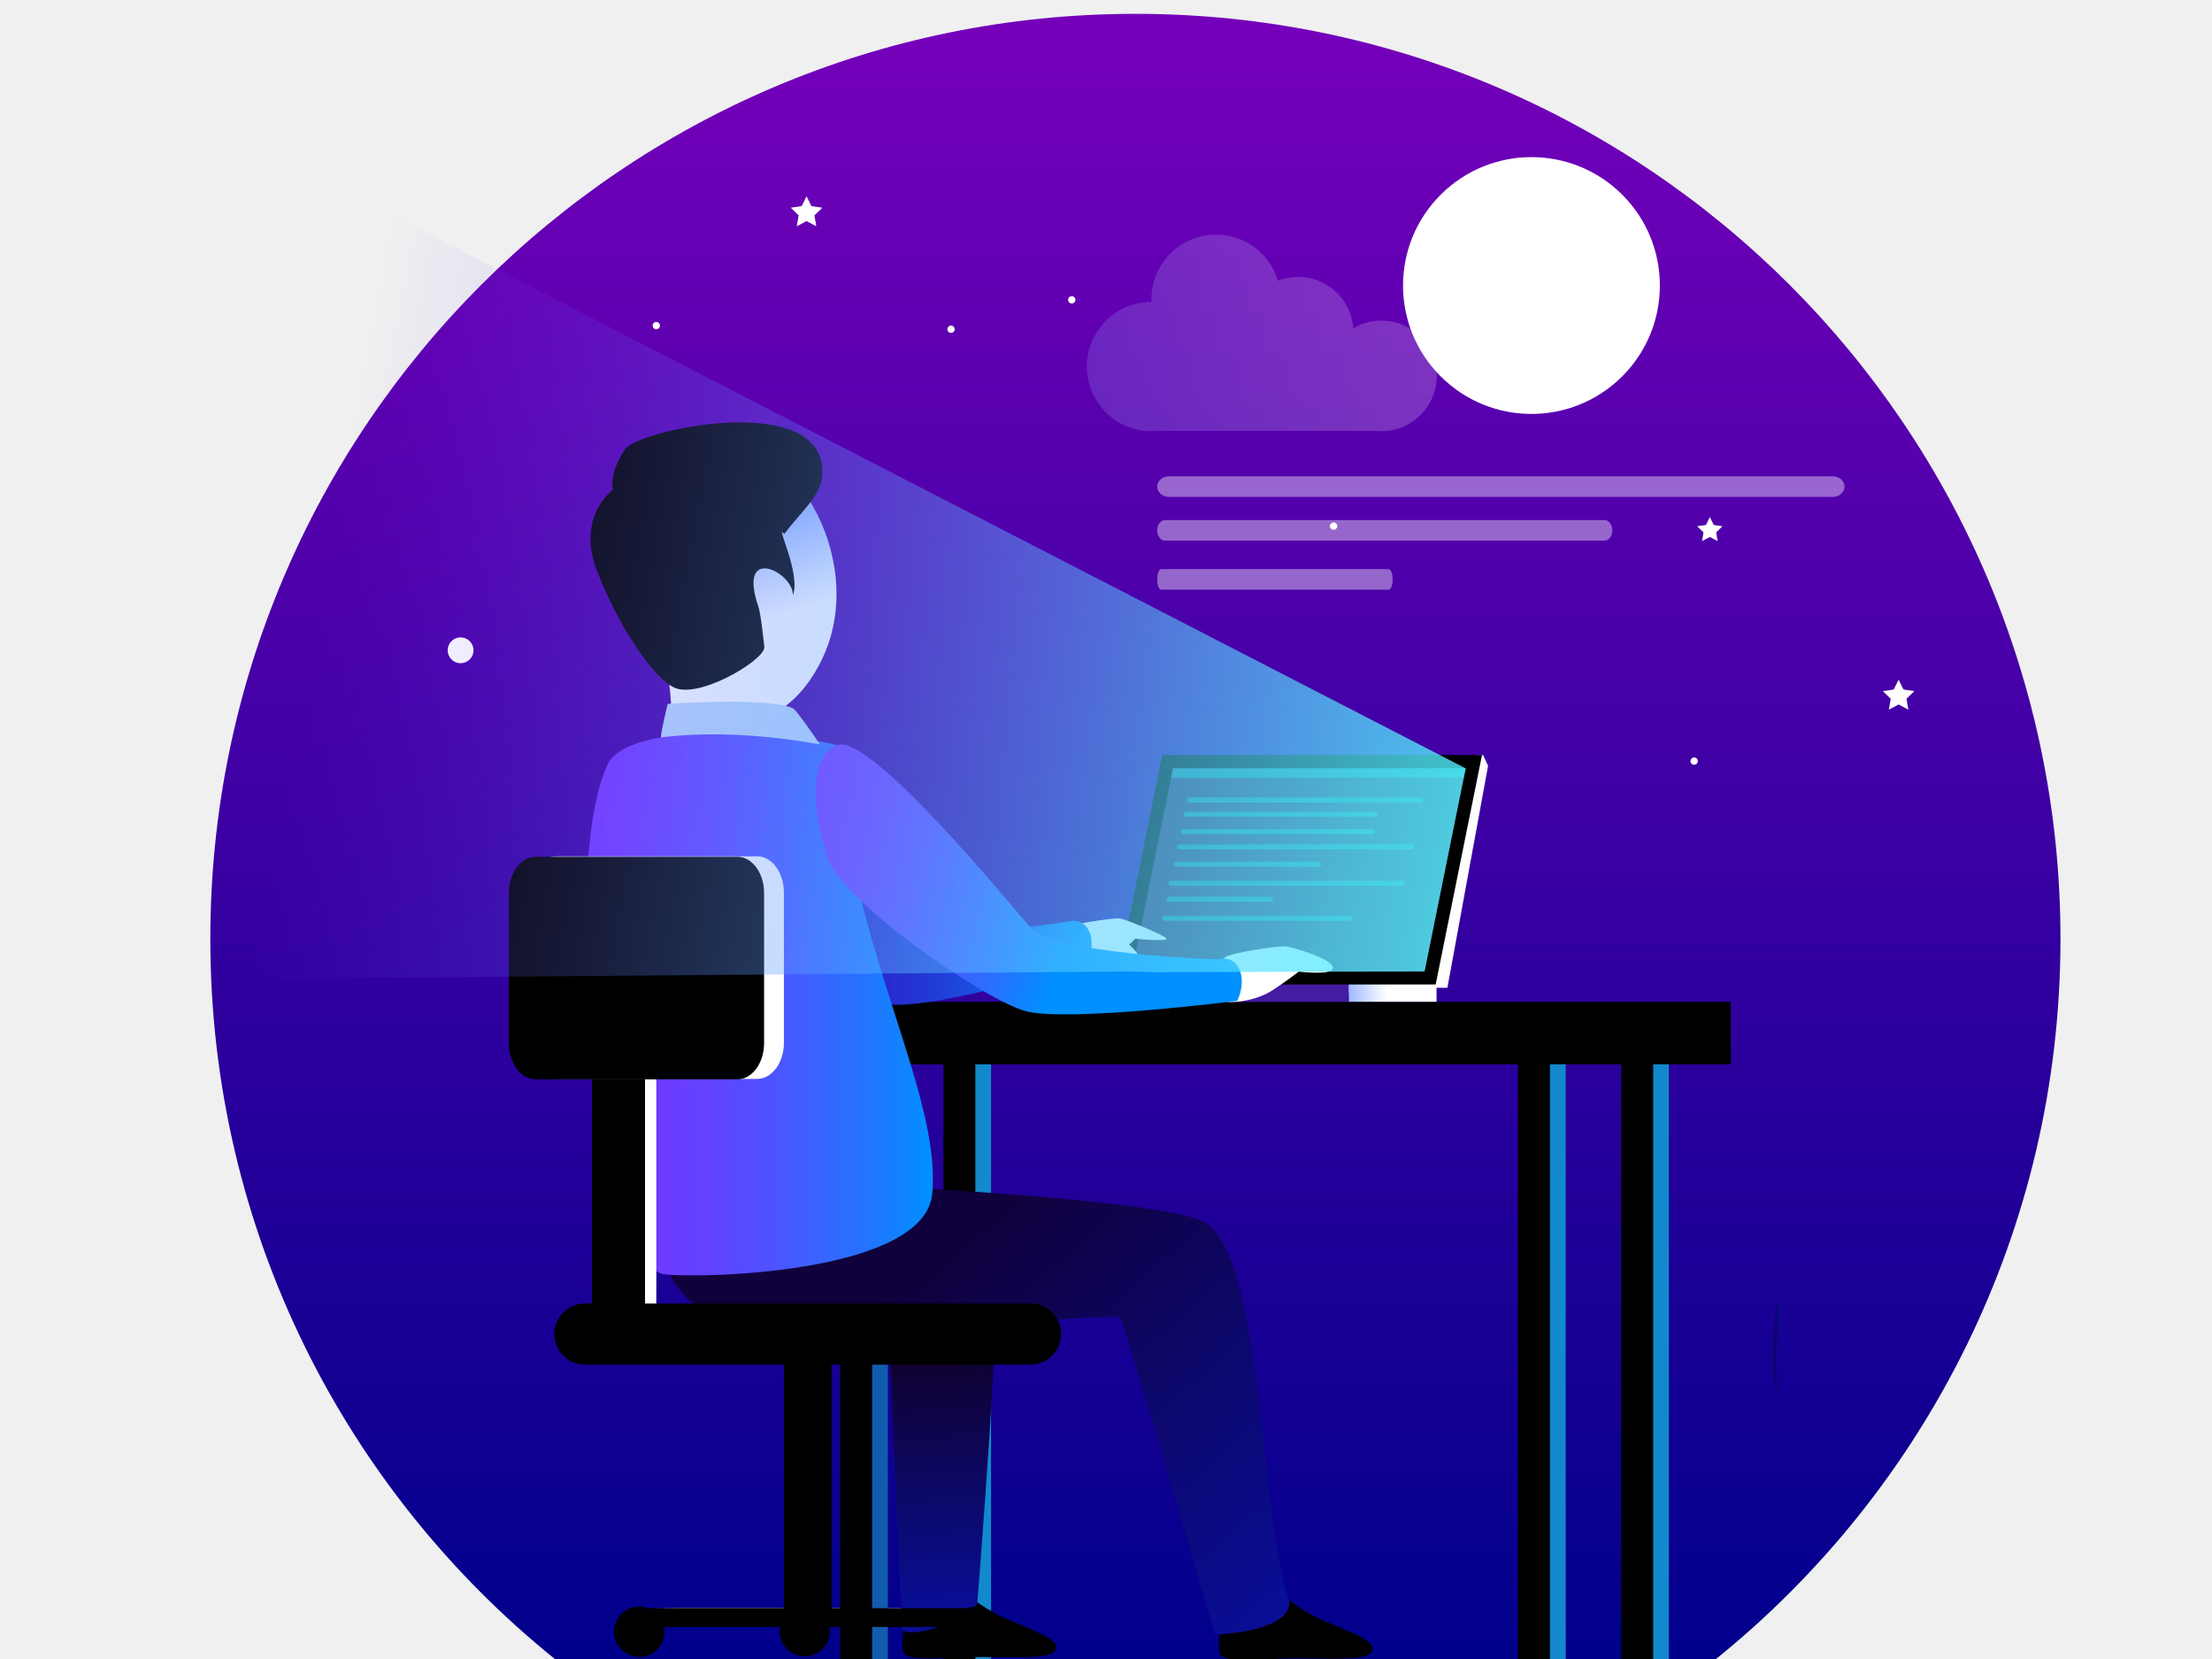
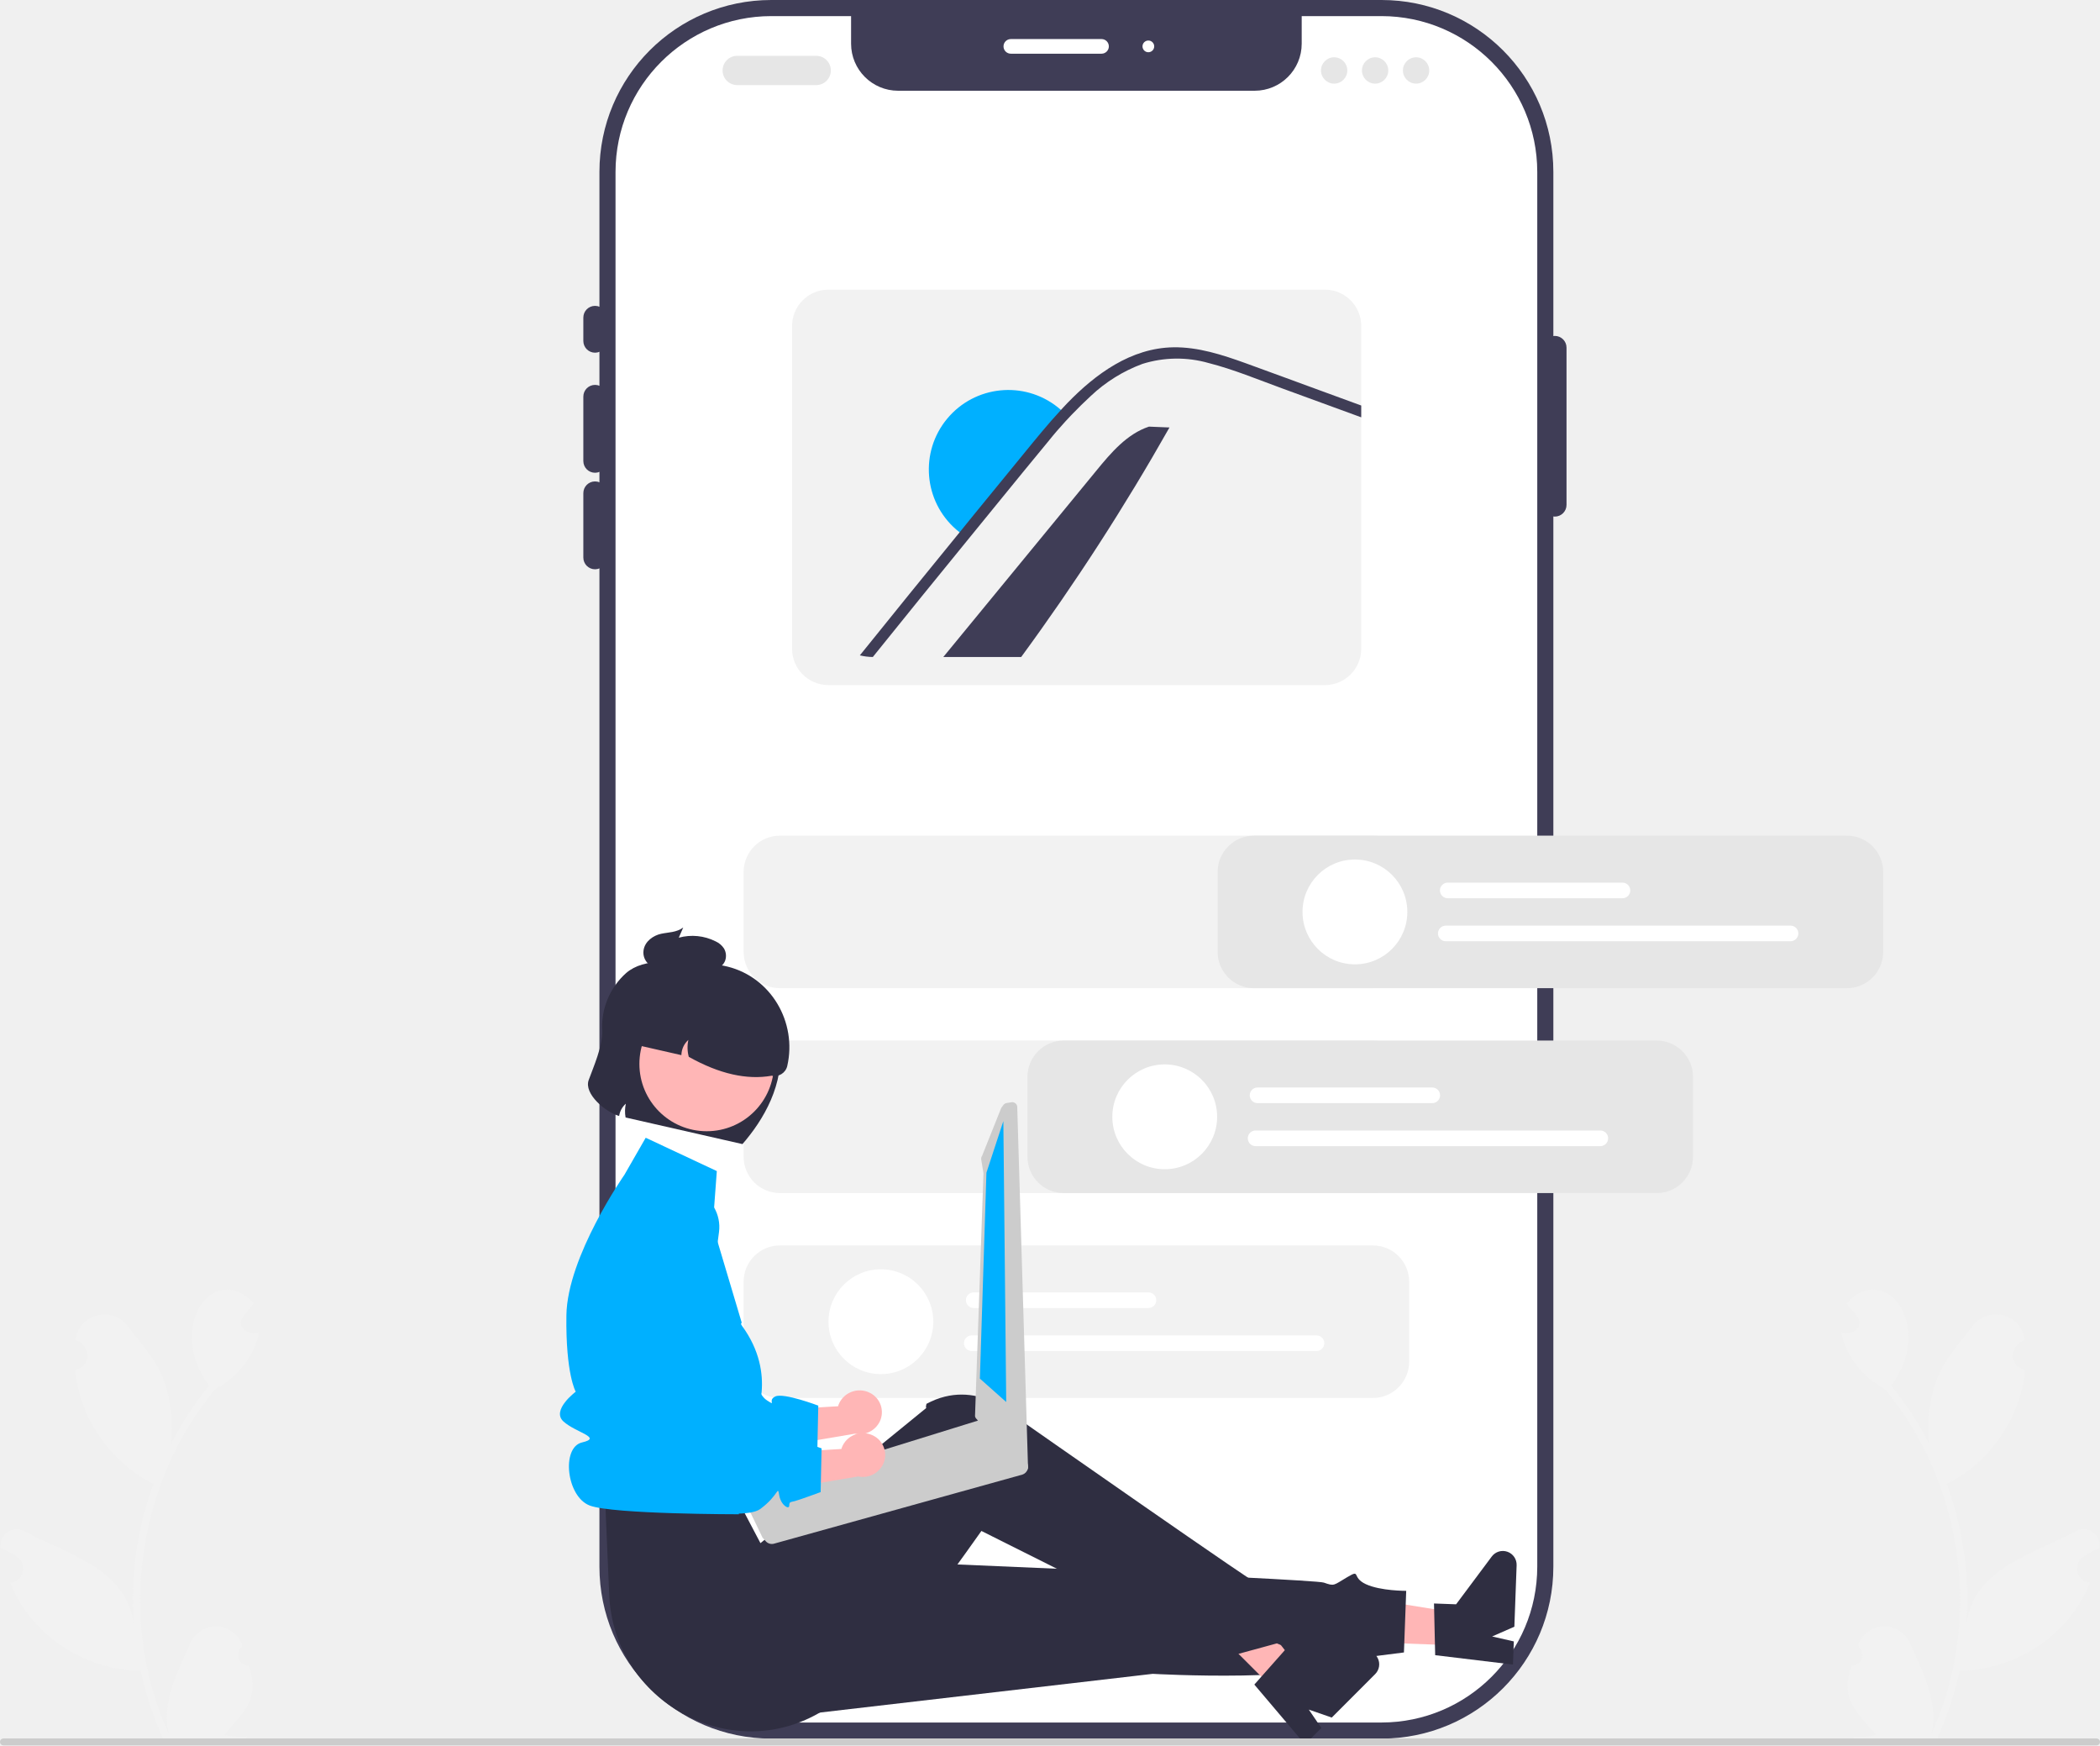
- <svg xmlns="http://www.w3.org/2000/svg" enable-background="new 0 0 800 600" viewBox="0 0 800 600">
-   <path fill="#fff" d="M690.59,464.13h80.29c4.36-2.25,7.35-6.82,7.35-12.09c0-6.82-5.01-12.47-11.53-13.44  c0.01-0.22,0.02-0.44,0.02-0.67c0-7.98-6.6-14.45-14.74-14.45c-0.85,0-1.68,0.07-2.5,0.21c-3.51-6.09-10.36-10.22-18.23-10.22  c-9.17,0-16.95,5.61-19.68,13.39c-0.86-0.17-1.75-0.27-2.65-0.27c-7.82,0-14.16,6.73-14.16,15.03c0,0.93,0.08,1.85,0.23,2.73  c-5.92,0.38-10.6,4.91-10.6,10.45C684.39,458.87,686.91,462.39,690.59,464.13z" opacity=".1" />
-   <linearGradient id="a" x1="410.635" x2="410.635" y1="-1.336" y2="600.908" gradientUnits="userSpaceOnUse">
-     <stop offset="0" stop-color="#70b" />
-     <stop offset="1" stop-color="#00008b" />
-     <stop offset="1" />
-   </linearGradient>
-   <path fill="url(#a)" d="M745.2,339.56C745.2,154.79,595.41,5,410.63,5C225.86,5,76.07,154.79,76.07,339.56     c0,105.4,48.76,199.4,124.93,260.72h419.27C696.44,538.96,745.2,444.96,745.2,339.56z" />
-   <path fill="#fff" d="M503.67,209.55c0,2.06-0.65,3.72-1.45,3.72h-82.25c-0.8,0-1.45-1.67-1.45-3.72l0,0c0-2.06,0.65-3.72,1.45-3.72   h82.25C503.02,205.83,503.67,207.5,503.67,209.55L503.67,209.55z" opacity=".4" />
-   <defs>
-     <filter id="b" width="422" height="307" x="200" y="294" filterUnits="userSpaceOnUse">
-       <feColorMatrix values="1 0 0 0 0  0 1 0 0 0  0 0 1 0 0  0 0 0 1 0" />
-     </filter>
-   </defs>
-   <path fill="#fff" d="M667.1 175.99c0 2.06-1.9 3.72-4.24 3.72h-240.1c-2.34 0-4.24-1.67-4.24-3.72l0 0c0-2.06 1.9-3.72 4.24-3.72h240.1C665.2 172.27 667.1 173.94 667.1 175.99L667.1 175.99zM583.11 191.81c0 2.06-1.26 3.72-2.81 3.72H421.32c-1.55 0-2.81-1.67-2.81-3.72l0 0c0-2.06 1.26-3.72 2.81-3.72H580.3C581.85 188.09 583.11 189.75 583.11 191.81L583.11 191.81z" opacity=".4" />
-   <polygon fill="#fff" fill-rule="evenodd" points="300.72 582.47 300.72 581.61 355.79 581.61" clip-rule="evenodd" />
-   <polygon fill="#fff" fill-rule="evenodd" points="283.53 582.47 236.15 581.61 283.53 581.61" clip-rule="evenodd" />
-   <linearGradient id="d" x1="641.158" x2="644.282" y1="489.084" y2="489.084" gradientUnits="userSpaceOnUse">
-     <stop offset=".041" stop-color="#100060" />
-     <stop offset="1" stop-color="#090e96" />
-   </linearGradient>
-   <path fill="url(#d)" d="M643.13,507.56c0,0-2.16-13.67-1.95-16.61c0.21-2.94,1.02-18.47,1.02-18.47l2.09-1.86c0,0-2.06,17.3-1.8,22.41  C642.74,498.13,643.13,507.56,643.13,507.56z" />
-   <rect width="11.58" height="228.24" x="554.68" y="371.79" fill="#1289cc" fill-rule="evenodd" clip-rule="evenodd" />
-   <rect width="11.58" height="228.24" x="548.99" y="371.79" fill-rule="evenodd" clip-rule="evenodd" />
-   <rect width="11.53" height="228.24" x="592.05" y="371.79" fill="#1289cc" fill-rule="evenodd" clip-rule="evenodd" />
-   <rect width="11.53" height="228.24" x="586.36" y="371.79" fill-rule="evenodd" clip-rule="evenodd" />
-   <rect width="11.58" height="228.24" x="309.53" y="371.79" fill="#125cae" fill-rule="evenodd" clip-rule="evenodd" />
-   <rect width="11.58" height="228.24" x="303.85" y="371.79" fill-rule="evenodd" clip-rule="evenodd" />
-   <rect width="11.53" height="228.24" x="346.9" y="371.79" fill="#1289cc" fill-rule="evenodd" clip-rule="evenodd" />
-   <rect width="11.53" height="228.24" x="341.22" y="371.79" fill-rule="evenodd" clip-rule="evenodd" />
-   <rect width="364.45" height="22.61" x="261.49" y="362.32" fill-rule="evenodd" clip-rule="evenodd" />
-   <linearGradient id="e" x1="407.438" x2="538.178" y1="318.561" y2="318.561" gradientUnits="userSpaceOnUse">
-     <stop offset="0" stop-color="#a1baff" />
-     <stop offset=".433" stop-color="#fff" />
-   </linearGradient>
-   <polygon fill="url(#e)" fill-rule="evenodd" points="424.23 280.97 536.39 273.07 538.18 277 523.47 357.25 518.3 357.25 407.44 364.05" clip-rule="evenodd" />
-   <polygon fill-rule="evenodd" points="420.31 273.07 535.99 273.07 519.2 356.2 403.51 356.2" clip-rule="evenodd" />
-   <linearGradient id="f" x1="487.791" x2="519.543" y1="359.186" y2="359.186" gradientUnits="userSpaceOnUse">
-     <stop offset="0" stop-color="#a1baff" />
-     <stop offset=".433" stop-color="#fff" />
-   </linearGradient>
-   <rect width="31.75" height="6.26" x="487.79" y="356.05" fill="url(#f)" fill-rule="evenodd" clip-rule="evenodd" />
-   <rect width="106.94" height="6.26" x="380.85" y="356.05" fill="#431ca3" fill-rule="evenodd" clip-rule="evenodd" />
-   <polygon fill="#3f2759" fill-rule="evenodd" points="424.23 277.89 409.37 351.33 515.22 351.33 530.08 277.89" clip-rule="evenodd" />
-   <path fill="#fff" fill-rule="evenodd" d="M443.71 362.32c3.58.44 11.13-.7 16.5-4.17 5.32-3.48 9.54-6.78 9.54-6.78s11.59 1.51 12.33-1.14c.32-3.54-15.02-7.73-17.15-7.98-2.19-.25-20.17 2.28-22.01 4.12C441.08 348.2 443.71 362.32 443.71 362.32zM383.78 352.23c3.58.45 11.13-.69 16.45-4.17 5.32-3.48 10.39-8.55 10.39-8.55s11.58 1.09 11.33 0c-.3-1.04-14.81-7.11-17-7.35-2.14-.25-20.17 2.29-22.01 4.13C381.1 338.11 383.78 352.23 383.78 352.23z" clip-rule="evenodd" />
-   <path fill="#fff" fill-rule="evenodd" d="M404.8,338.22c1.14,1.44,8.4,6.86,7.01,8.94c-1.39,2.14-4.72,3.03-8.35,0.4c-3.63-2.63-5.91-5.72-4.92-6.76   C399.54,339.76,404.8,338.22,404.8,338.22z" clip-rule="evenodd" />
-   <linearGradient id="g" x1="242.597" x2="394.824" y1="314.881" y2="314.881" gradientUnits="userSpaceOnUse">
-     <stop offset="0" stop-color="#311341" />
-     <stop offset=".23" stop-color="#3113c2" />
-     <stop offset=".348" stop-color="#2f18c5" />
-     <stop offset=".493" stop-color="#2927cc" />
-     <stop offset=".652" stop-color="#1f40d8" />
-     <stop offset=".822" stop-color="#1263e9" />
-     <stop offset=".998" stop-color="#008fff" />
-     <stop offset="1" stop-color="#0090ff" />
-   </linearGradient>
-   <path fill="url(#g)" fill-rule="evenodd" d="M250.31,266.61c-11.03,4.47-8.4,25.74-3.38,41c4.97,15.26,56.5,51.28,71.76,55.26   c15.26,3.93,74.44-14.56,74.44-14.56c4.02-8.2,0.55-16.9-6.76-15.01c0,0-57.69,9.04-66.34-0.94   C313.07,324.35,261.99,261.89,250.31,266.61z" clip-rule="evenodd" />
-   <linearGradient id="h" x1="260.194" x2="287.175" y1="196.16" y2="267.796" gradientUnits="userSpaceOnUse">
-     <stop offset="0" stop-color="#a1baff" />
-     <stop offset=".433" stop-color="#fff" />
-   </linearGradient>
-   <path fill="url(#h)" fill-rule="evenodd" d="M297.02,238.98c-18.04,36.32-55.11,24.2-63.85-10.53c-8.75-34.69-11.03-64.65,19.38-69.92   C285.59,152.81,315.11,202.65,297.02,238.98z" clip-rule="evenodd" />
-   <path fill="#fff" fill-rule="evenodd" d="M240.57,239.78c3.43,10.78,2.38,39.7,2.38,39.7s48.8,14.21,47.31,7.65c-5.96-26.59-8.99-49.84-14.46-54.71   C271.28,228.44,260.15,241.81,240.57,239.78z" clip-rule="evenodd" />
-   <path fill-rule="evenodd" d="M340,567.15c0,0,10.48,12.67,24.05,18.34c13.57,5.67,19.68,8.1,17.49,11.58c-2.19,3.48-19.58,1.84-32.7,2.29   c-13.07,0.45-21.91,1.44-22.36-2.73c-0.45-4.12,1.64-27.03,1.64-27.03L340,567.15z" clip-rule="evenodd" />
-   <linearGradient id="i" x1="340.829" x2="345.481" y1="474.88" y2="581.868" gradientUnits="userSpaceOnUse">
-     <stop offset=".041" stop-color="#100022" />
-     <stop offset="1" stop-color="#090e96" />
-   </linearGradient>
-   <path fill="url(#i)" fill-rule="evenodd" d="M320.92,468.56c0.5,14.21,5.32,120.78,5.32,120.78c3.37,3.89,25.65-4.1,27.21-9.51   c0,0,9.56-118.63,5.83-119.18C355.61,460.16,320.92,468.56,320.92,468.56z" clip-rule="evenodd" />
-   <path fill-rule="evenodd" d="M454.5,567.65c0,0,10.49,12.67,24,18.39c13.57,5.67,19.68,8.05,17.49,11.58c-2.19,3.48-19.58,1.79-32.65,2.24   c-13.12,0.45-21.96,1.44-22.41-2.68c-0.45-4.17,1.64-27.08,1.64-27.08L454.5,567.65z" clip-rule="evenodd" />
-   <linearGradient id="j" x1="334.145" x2="458.197" y1="446.239" y2="587.658" gradientUnits="userSpaceOnUse">
-     <stop offset=".041" stop-color="#10003b" />
-     <stop offset="1" stop-color="#090e96" />
-   </linearGradient>
-   <path fill="url(#j)" fill-rule="evenodd" d="M248.62,425.67c-1.59,11.08-18.44,28.43,2.09,45.77c20.52,17.34,152.66,2.68,154.35,5.02   c1.69,2.29,34.39,114.72,34.39,114.72s28.29-0.89,26.81-12.47c-10.92-30.16-9.12-126.45-31.23-136.99   C412.95,431.19,248.62,425.67,248.62,425.67z" clip-rule="evenodd" />
-   <linearGradient id="k" x1="211.814" x2="337.41" y1="363.16" y2="363.16" gradientUnits="userSpaceOnUse">
-     <stop offset="0" stop-color="#7633ff" />
-     <stop offset=".159" stop-color="#7137ff" />
-     <stop offset=".353" stop-color="#6243ff" />
-     <stop offset=".568" stop-color="#4957ff" />
-     <stop offset=".794" stop-color="#2672ff" />
-     <stop offset="1" stop-color="#0090ff" />
-   </linearGradient>
-   <path fill="url(#k)" fill-rule="evenodd" d="M302.78,269.49c-18.93-5.02-75.51-9.07-83.09,7.11c-17.6,37.57-3.59,181.93,20.91,184.31   c15.75,1.54,93.93-0.85,96.56-29.22C340.6,394.37,306.06,340.4,302.78,269.49z" clip-rule="evenodd" />
-   <rect width="19.18" height="95.21" x="218.18" y="387.29" fill="#fff" fill-rule="evenodd" clip-rule="evenodd" />
-   <rect width="19.18" height="95.21" x="214.1" y="386.52" fill-rule="evenodd" clip-rule="evenodd" />
-   <linearGradient id="l" x1="299.975" x2="445.298" y1="304.053" y2="355.219" gradientUnits="userSpaceOnUse">
-     <stop offset="0" stop-color="#7633ff" />
-     <stop offset=".097" stop-color="#7137ff" />
-     <stop offset=".216" stop-color="#6243ff" />
-     <stop offset=".346" stop-color="#4957ff" />
-     <stop offset=".484" stop-color="#2672ff" />
-     <stop offset=".61" stop-color="#0090ff" />
-   </linearGradient>
-   <path fill="url(#l)" fill-rule="evenodd" d="M302.78,269.49c-11.03,4.47-8.45,25.79-3.43,41.05c5.02,15.21,56.55,51.23,71.81,55.21   c15.26,3.93,76.28-3.77,76.28-3.77c3.98-8.2,0.55-16.9-6.81-15.01c0,0-59.53-1.74-68.18-11.73   C365.55,327.23,314.41,264.77,302.78,269.49z" clip-rule="evenodd" />
-   <path fill-rule="evenodd" d="M283.6,193.16c-3.53-4.47,6.11,14.21,3.18,22.06c0.05-8.4-20.32-18.54-12.47,4.27   c0.95,2.78,2.13,14.67,2.13,14.67c-0.2,4.9-25.26,19.7-33.53,14c-7.5-4.37-19.38-21.96-26.98-41.69   c-7.65-19.73,5.76-29.37,5.76-29.37s-1.84-5.02,4.22-14.46c4.72-7.45,75.09-22.21,71.31,10.28   C296.42,179.64,289.37,185.46,283.6,193.16z" clip-rule="evenodd" />
-   <path fill="#fff" fill-rule="evenodd" d="M200.88,309.7h72.99c5.28,0,9.64,5.86,9.64,13.02v54.46c0,7.16-4.36,13.02-9.64,13.02h-72.99   c-5.32,0-9.67-5.86-9.67-13.02v-54.46C191.21,315.56,195.56,309.7,200.88,309.7z" clip-rule="evenodd" />
-   <path fill-rule="evenodd" d="M193.71,309.86h72.99c5.28,0,9.64,5.86,9.64,13.02v54.46c0,7.16-4.36,13.02-9.64,13.02h-72.99   c-5.32,0-9.67-5.86-9.67-13.02v-54.46C184.03,315.72,188.39,309.86,193.71,309.86z" clip-rule="evenodd" />
-   <rect width="17.19" height="97.05" x="283.53" y="486.65" fill-rule="evenodd" clip-rule="evenodd" />
-   <rect width="124.88" height="6.81" x="230.8" y="581.61" fill-rule="evenodd" clip-rule="evenodd" />
-   <path fill-rule="evenodd" d="M353.05 599.25c5.07 0 9.14-4.08 9.14-9.09 0-5.07-4.07-9.14-9.14-9.14-5.02 0-9.09 4.07-9.09 9.14C343.95 595.18 348.03 599.25 353.05 599.25zM291.02 599.05c5.07 0 9.14-4.08 9.14-9.09 0-5.07-4.08-9.14-9.14-9.14-5.02 0-9.09 4.07-9.09 9.14C281.92 594.97 286 599.05 291.02 599.05zM231.2 599.25c5.02 0 9.14-4.08 9.14-9.09 0-5.07-4.12-9.14-9.14-9.14-5.02 0-9.14 4.07-9.14 9.14C222.06 595.18 226.18 599.25 231.2 599.25zM211.5 471.44h161.2c6.11 0 11.08 4.97 11.08 11.03 0 6.11-4.97 11.08-11.08 11.08H211.5c-6.06 0-11.03-4.97-11.03-11.08C200.47 476.41 205.44 471.44 211.5 471.44z" clip-rule="evenodd" />
-   <path fill="#bcd8fa" fill-rule="evenodd" d="M238.99,266.69c0.25-3.18,2.5-12.13,2.5-12.13s36.57-2.49,45.27,1.59c1.36,0.64,9.81,13.09,9.81,13.09   C273.51,265.06,253.78,264.86,238.99,266.69z" clip-rule="evenodd" />
-   <polygon fill="#1e8191" fill-rule="evenodd" points="424.23 277.89 530.08 277.89 529.41 281.18 423.53 281.38" clip-rule="evenodd" />
-   <path fill="#1e8191" fill-rule="evenodd" d="M514.68 289.33c0 .5-.4.9-.9.9h-83.69c-.5 0-.9-.4-.9-.9l0 0c0-.5.4-.9.9-.9h83.69C514.28 288.43 514.68 288.83 514.68 289.33L514.68 289.33zM498.24 294.44c0 .5-.33.9-.74.9h-68.61c-.41 0-.74-.4-.74-.9l0 0c0-.5.33-.9.74-.9h68.61C497.91 293.54 498.24 293.95 498.24 294.44L498.24 294.44zM497.22 300.76c0 .5-.33.9-.74.9h-68.61c-.41 0-.74-.4-.74-.9l0 0c0-.5.33-.9.74-.9h68.61C496.89 299.86 497.22 300.26 497.22 300.76L497.22 300.76zM511.27 306.29c0 .5-.4.9-.9.9h-83.78c-.5 0-.9-.4-.9-.9l0 0c0-.5.4-.9.9-.9h83.78C510.87 305.39 511.27 305.8 511.27 306.29L511.27 306.29zM508.17 319.46c0 .5-.4.9-.9.9h-83.78c-.5 0-.9-.4-.9-.9l0 0c0-.5.4-.9.9-.9h83.78C507.76 318.56 508.17 318.96 508.17 319.46L508.17 319.46zM477.84 312.54c0 .5-.25.9-.56.9h-52.15c-.31 0-.56-.4-.56-.9l0 0c0-.5.25-.9.56-.9h52.15C477.59 311.64 477.84 312.04 477.84 312.54L477.84 312.54zM460.41 325.2c0 .5-.18.9-.4.9h-37.65c-.22 0-.4-.4-.4-.9l0 0c0-.5.18-.9.4-.9H460C460.23 324.3 460.41 324.7 460.41 325.2L460.41 325.2zM489.15 332.14c0 .5-.32.9-.72.9h-67.4c-.4 0-.72-.4-.72-.9l0 0c0-.5.33-.9.72-.9h67.4C488.82 331.24 489.15 331.64 489.15 332.14L489.15 332.14z" clip-rule="evenodd" />
-   <g>
-     <path fill="#fff" d="M388.94 108.43c0 .73-.59 1.32-1.32 1.32-.73 0-1.32-.59-1.32-1.32 0-.73.59-1.32 1.32-1.32C388.35 107.11 388.94 107.7 388.94 108.43zM483.64 190.28c0 .73-.59 1.32-1.32 1.32s-1.33-.59-1.33-1.32c0-.73.59-1.32 1.33-1.32S483.64 189.54 483.64 190.28zM345.28 119.07c0 .73-.59 1.32-1.32 1.32-.73 0-1.32-.59-1.32-1.32 0-.73.59-1.33 1.32-1.33C344.69 117.75 345.28 118.34 345.28 119.07zM238.68 117.75c0 .73-.59 1.32-1.32 1.32-.73 0-1.32-.59-1.32-1.32 0-.73.59-1.32 1.32-1.32C238.09 116.42 238.68 117.02 238.68 117.75zM614.04 275.26c0 .73-.59 1.32-1.32 1.32s-1.33-.59-1.33-1.32.59-1.32 1.33-1.32S614.04 274.53 614.04 275.26z" />
-     <polygon fill="#fff" points="618.39 187.01 619.8 189.87 622.95 190.32 620.67 192.55 621.21 195.69 618.39 194.21 615.57 195.69 616.1 192.55 613.82 190.32 616.98 189.87" />
-     <polygon fill="#fff" points="291.7 70.98 293.46 74.55 297.4 75.12 294.55 77.9 295.22 81.83 291.7 79.97 288.17 81.83 288.84 77.9 285.99 75.12 289.93 74.55" />
-     <polygon fill="#fff" points="686.65 245.8 688.42 249.37 692.36 249.94 689.51 252.72 690.18 256.65 686.65 254.79 683.13 256.65 683.8 252.72 680.95 249.94 684.89 249.37" />
-     <circle cx="166.58" cy="235.19" r="4.67" fill="#fff" />
-     <defs>
-       <filter id="m" width="92.89" height="92.89" x="507.42" y="56.82" filterUnits="userSpaceOnUse">
-         <feFlood flood-color="#fff" flood-opacity="1" result="back" />
-         <feBlend in="SourceGraphic" in2="back" />
-       </filter>
-     </defs>
-     <mask id="o" width="92.89" height="92.89" x="507.42" y="56.82" maskUnits="userSpaceOnUse">
-       <g filter="url(#m)">
-         <defs>
-           <filter id="n" width="92.89" height="92.89" x="507.42" y="56.82" filterUnits="userSpaceOnUse">
-             <feFlood flood-color="#fff" flood-opacity="1" result="back" />
-             <feBlend in="SourceGraphic" in2="back" />
-           </filter>
-         </defs>
-         <linearGradient id="p" x1="212.569" x2="289.79" y1="309.947" y2="361.592" gradientTransform="scale(-1 1) rotate(44.854 128.14 -754.315)" gradientUnits="userSpaceOnUse">
-           <stop offset="0" stop-color="#4d4d4d" />
-           <stop offset=".293" stop-color="#898989" />
-           <stop offset=".628" stop-color="#c8c8c8" />
-           <stop offset=".873" stop-color="#f0f0f0" />
-           <stop offset="1" stop-color="#fff" />
-         </linearGradient>
-         <path fill="url(#p)" d="M520.94,136.02c18.1,18.18,47.5,18.26,65.69,0.17c18.18-18.09,18.26-47.5,0.17-65.68     c-18.09-18.18-47.5-18.26-65.68-0.17C502.93,88.43,502.85,117.84,520.94,136.02z" mask="url(#o)" />
-       </g>
-     </mask>
-     <path fill="#fff" d="M520.94,136.02c18.1,18.18,47.5,18.26,65.69,0.17c18.18-18.09,18.26-47.5,0.17-65.68   c-18.09-18.18-47.5-18.26-65.68-0.17C502.93,88.43,502.85,117.84,520.94,136.02z" />
-   </g>
-   <linearGradient id="q" x1="112.784" x2="627.311" y1="214.635" y2="314.649" gradientUnits="userSpaceOnUse">
-     <stop offset=".004" stop-color="#7633ff" stop-opacity="0" />
-     <stop offset=".092" stop-color="#7051ff" stop-opacity=".088" />
-     <stop offset=".263" stop-color="#6685ff" stop-opacity=".26" />
-     <stop offset=".43" stop-color="#5eb1ff" stop-opacity=".428" />
-     <stop offset=".591" stop-color="#57d3ff" stop-opacity=".589" />
-     <stop offset=".743" stop-color="#53ebff" stop-opacity=".742" />
-     <stop offset=".883" stop-color="#50faff" stop-opacity=".883" />
-     <stop offset="1" stop-color="#4fffff" />
-   </linearGradient>
-   <polyline fill="url(#q)" points="83.42 354.06 409.37 351.33 416.59 351.6 515.22 351.33 515.22 351.33 515.22 351.33 515.22 351.33 515.22 351.33 530.08 277.89 530.08 277.89 133.49 73.52" />
-   <linearGradient id="r" x1="421.948" x2="421.948" y1="339.506" y2="339.506" gradientUnits="userSpaceOnUse">
-     <stop offset=".004" stop-color="#7633ff" stop-opacity="0" />
-     <stop offset=".092" stop-color="#7051ff" stop-opacity=".088" />
-     <stop offset=".263" stop-color="#6685ff" stop-opacity=".26" />
-     <stop offset=".43" stop-color="#5eb1ff" stop-opacity=".428" />
-     <stop offset=".591" stop-color="#57d3ff" stop-opacity=".589" />
-     <stop offset=".743" stop-color="#53ebff" stop-opacity=".742" />
-     <stop offset=".883" stop-color="#50faff" stop-opacity=".883" />
-     <stop offset="1" stop-color="#4fffff" />
-   </linearGradient>
-   <path fill="url(#r)" d="M421.95,339.51" />
-   <linearGradient id="s" x1="393.064" x2="519.623" y1="120.397" y2="120.397" gradientUnits="userSpaceOnUse">
-     <stop offset="0" stop-color="#a1baff" />
-     <stop offset=".089" stop-color="#acc2ff" />
-     <stop offset=".499" stop-color="#d9e3ff" />
-     <stop offset=".816" stop-color="#f5f7ff" />
-     <stop offset="1" stop-color="#fff" />
-   </linearGradient>
-   <path fill="url(#s)" d="M499.63,115.95c-3.73,0-7.22,1.02-10.2,2.8c-0.71-10.4-9.37-18.61-19.94-18.61c-2.58,0-5.04,0.49-7.3,1.38  c-2.88-9.64-11.81-16.67-22.39-16.67c-12.9,0-23.37,10.46-23.37,23.37c0,0.33,0.01,0.66,0.03,0.98c-0.01,0-0.02,0-0.03,0  c-12.9,0-23.37,10.46-23.37,23.37c0,12.9,10.46,23.37,23.37,23.37c0.81,0,1.6-0.04,2.39-0.12h78.63c0.72,0.08,1.44,0.12,2.18,0.12  c11.04,0,19.99-8.95,19.99-19.99C519.62,124.9,510.67,115.95,499.63,115.95z" opacity=".2" />
+ <svg xmlns="http://www.w3.org/2000/svg" data-name="Layer 1" width="717.67" height="596.329" viewBox="0 0 717.67 596.329">
+   <rect x="204.855" width="326" height="594" rx="58.728" fill="#3f3d56" />
+   <path d="M766.52,210.568v476.54a53.292,53.292,0,0,1-53.23,53.23h-208.54a53.292,53.292,0,0,1-53.23-53.23v-476.54a53.292,53.292,0,0,1,53.23-53.23h27.27v9.42a16.081,16.081,0,0,0,16.08,16.08h121.84a16.081,16.081,0,0,0,16.08-16.08v-9.42h27.27A53.292,53.292,0,0,1,766.52,210.568Z" transform="translate(-241.165 -151.8354)" fill="#fff" />
+   <path d="M444.52,272.335a4.005,4.005,0,0,1-4-4v-8a4,4,0,0,1,8,0v8A4.005,4.005,0,0,1,444.52,272.335Z" transform="translate(-241.165 -151.8354)" fill="#3f3d56" />
+   <path d="M444.52,313.357a4.005,4.005,0,0,1-4-4V287.335a4,4,0,0,1,8,0v22.021A4.005,4.005,0,0,1,444.52,313.357Z" transform="translate(-241.165 -151.8354)" fill="#3f3d56" />
+   <path d="M444.52,346.335a4.005,4.005,0,0,1-4-4V320.314a4,4,0,0,1,8,0v22.021A4.005,4.005,0,0,1,444.52,346.335Z" transform="translate(-241.165 -151.8354)" fill="#3f3d56" />
+   <path d="M772.52,328.335a4.005,4.005,0,0,1-4-4V270.602a4,4,0,0,1,8,0v53.733A4.005,4.005,0,0,1,772.52,328.335Z" transform="translate(-241.165 -151.8354)" fill="#3f3d56" />
+   <path d="M617.612,170.181h-31a2.5,2.5,0,0,1,0-5h31a2.5,2.5,0,0,1,0,5Z" transform="translate(-241.165 -151.8354)" fill="#fff" />
+   <circle cx="392.447" cy="15.846" r="2" fill="#fff" />
+   <path d="M873.917,720.853a3.564,3.564,0,0,0,2.524-6.201c-.093-.356-.16-.612-.253-.968a9.575,9.575,0,0,1,17.749-.336c4.318,9.846,9.881,20.028,7.267,30.943,17.594-38.227,11.037-85.508-15.81-117.8-7.374-3.971-13.387-11.093-15.014-19.414,3.642,1.195,8.14-1.8,5.374-5.598-1.197-1.45-2.405-2.889-3.602-4.339,13.65-14.818,30.301,8.108,15.31,28.074a114.265,114.265,0,0,1,13.024,19.951,48.043,48.043,0,0,1,2.656-22.342c2.682-6.649,7.775-12.276,12.252-18.044,5.443-7.029,16.813-3.918,17.639,4.928-5.069,1.72-5.659,9.071.166,10.02-1.367,16.483-11.982,31.721-26.732,39.085a114.71,114.71,0,0,1,6.725,47.885c2.435-19.011,22.771-23.812,36.944-31.494a5.549,5.549,0,0,1,8.516,5.54,32.051,32.051,0,0,0-5.589,3.017,4.844,4.844,0,0,0,2.335,8.821c-7.011,17.839-25.462,29.949-44.529,30.064a117.929,117.929,0,0,1-7.701,23.201l-28.298.269c-.104-.313-.199-.637-.293-.951a32.153,32.153,0,0,0,7.826-.541c-7.008-8.139-12.407-12.274-8.483-23.767Z" transform="translate(-241.165 -151.8354)" fill="#f2f2f2" />
+   <path d="M326.162,720.853a3.564,3.564,0,0,1-2.524-6.201c.093-.356.16-.612.253-.968a9.575,9.575,0,0,0-17.749-.336c-4.318,9.846-9.881,20.028-7.267,30.943-17.594-38.227-11.037-85.508,15.81-117.8,7.374-3.971,13.387-11.093,15.014-19.414-3.642,1.195-8.14-1.8-5.374-5.598,1.197-1.45,2.405-2.889,3.602-4.339-13.65-14.818-30.301,8.108-15.31,28.074a114.265,114.265,0,0,0-13.024,19.951,48.043,48.043,0,0,0-2.656-22.342c-2.682-6.649-7.775-12.276-12.252-18.044-5.443-7.029-16.813-3.918-17.639,4.928,5.069,1.72,5.659,9.071-.166,10.02,1.367,16.483,11.982,31.721,26.732,39.085a114.71,114.71,0,0,0-6.725,47.885c-2.435-19.011-22.771-23.812-36.944-31.494a5.549,5.549,0,0,0-8.516,5.54,32.051,32.051,0,0,1,5.589,3.017,4.844,4.844,0,0,1-2.335,8.821c7.011,17.839,25.462,29.949,44.529,30.064a117.929,117.929,0,0,0,7.701,23.201l28.298.269c.104-.313.199-.637.293-.951a32.153,32.153,0,0,1-7.826-.541c7.008-8.139,12.407-12.274,8.483-23.767Z" transform="translate(-241.165 -151.8354)" fill="#f2f2f2" />
+   <path d="M520.106,180.908h-27a5,5,0,0,1,0-10h27a5,5,0,0,1,0,10Z" transform="translate(-241.165 -151.8354)" fill="#e6e6e6" />
+   <circle cx="455.941" cy="24.073" r="4.5" fill="#e6e6e6" />
+   <circle cx="469.941" cy="24.073" r="4.5" fill="#e6e6e6" />
+   <circle cx="483.941" cy="24.073" r="4.5" fill="#e6e6e6" />
+   <path d="M693.959,250.793h-169.7a12.417,12.417,0,0,0-12.4,12.4v110.31a12.417,12.417,0,0,0,12.4,12.4h169.7a12.411,12.411,0,0,0,12.4-12.4v-110.31A12.411,12.411,0,0,0,693.959,250.793Z" transform="translate(-241.165 -151.8354)" fill="#f2f2f2" />
+   <path d="M640.832,297.884a791.404,791.404,0,0,1-50.682,78.42H563.538q26.146-31.853,52.332-63.706c5.008-6.114,10.443-12.52,17.955-15.005Z" transform="translate(-241.165 -151.8354)" fill="#3f3d56" />
+   <path d="M605.466,293.536c-2.776,2.892-5.435,5.901-7.939,9.026-5.513,6.638-10.948,13.335-16.402,20.013-3.397,4.154-6.794,8.308-10.152,12.462a24.789,24.789,0,0,1-3.028-2.29A27.161,27.161,0,0,1,602.651,290.974,25.035,25.035,0,0,1,605.466,293.536Z" transform="translate(-241.165 -151.8354)" fill="#00b0ff" />
+   <path d="M706.359,290.382v4.03l-1.8-.66-25.33-9.26c-8.25-3.01-16.48-6.45-25-8.62a39.402,39.402,0,0,0-22.64.29,51.95,51.95,0,0,0-17.64,10.95c-2.25,2.08-4.43,4.21-6.54,6.42-.69.73-1.38,1.46-2.06,2.19-2.04,2.22-4.01,4.49-5.88,6.84-5.51,6.64-10.95,13.34-16.4,20.01-3.4,4.16-6.8,8.31-10.16,12.46q-16.83,20.595-33.46,41.27a19.537,19.537,0,0,1-4.43-.56q16.965-21.075,34.09-42.04.39-.48.78-.96c1.34-1.67,2.71-3.35,4.07-5.02q8.535-10.455,17.08-20.89c4.14-5.06,8.25-10.14,12.71-14.94.27-.31.55-.61.84-.92.43-.46.86-.91,1.3-1.38,9.69-10.01,21.78-18.86,36.26-19.1,8.52-.13,16.75,2.57,24.67,5.42,8.53,3.09,17.03,6.23,25.55,9.35Z" transform="translate(-241.165 -151.8354)" fill="#3f3d56" />
+   <path d="M710.35,629.454H507.691a12.413,12.413,0,0,1-12.399-12.399V589.742a12.413,12.413,0,0,1,12.399-12.399H710.35a12.413,12.413,0,0,1,12.399,12.399v27.313A12.413,12.413,0,0,1,710.35,629.454Z" transform="translate(-241.165 -151.8354)" fill="#f2f2f2" />
+   <path d="M710.35,489.454H507.691a12.413,12.413,0,0,1-12.399-12.399V449.742a12.413,12.413,0,0,1,12.399-12.399H710.35a12.413,12.413,0,0,1,12.399,12.399v27.313A12.413,12.413,0,0,1,710.35,489.454Z" transform="translate(-241.165 -151.8354)" fill="#f2f2f2" />
+   <path d="M710.35,559.454H507.691a12.413,12.413,0,0,1-12.399-12.399V519.742a12.413,12.413,0,0,1,12.399-12.399H710.35a12.413,12.413,0,0,1,12.399,12.399v27.313A12.413,12.413,0,0,1,710.35,559.454Z" transform="translate(-241.165 -151.8354)" fill="#f2f2f2" />
+   <path d="M633.641,598.724H573.93a2.671,2.671,0,0,1,0-5.342H633.641a2.671,2.671,0,0,1,0,5.342Z" transform="translate(-241.165 -151.8354)" fill="#fff" />
+   <path d="M691.072,613.415H573.262a2.671,2.671,0,0,1,0-5.342h117.81a2.671,2.671,0,0,1,0,5.342Z" transform="translate(-241.165 -151.8354)" fill="#fff" />
+   <circle cx="301.042" cy="451.563" r="17.909" fill="#fff" />
+   <path d="M538.216,627.589a7.744,7.744,0,0,0-10.203,3.547,7.431,7.431,0,0,0-.44,1.147l-26.969,1.612-3.997,13.972,36.706-6.202a7.723,7.723,0,0,0,8.487-4.106A7.391,7.391,0,0,0,538.4,627.676Q538.309,627.631,538.216,627.589Z" transform="translate(-241.165 -151.8354)" fill="#ffb6b6" />
+   <path d="M478.687,558.67l0,0a13.373,13.373,0,0,0-18.045,9.162l-7.415,29.943,1.395,52.384s38.702,7.426,45.199,2.653,5.887-8.327,6.497-4.774,3.399,5.045,3.437,3.631.354-1.172,1.973-1.598,8.765-3.06,8.765-3.06l.32-14.935s-11.814-4.479-14.68-3.142.61,3.554-2.866,1.336-3.856-9.216-4.45-2.909-2.334,7.482-4.94,4.677-14.681-1.013-14.681-1.013l7.683-58.23A13.373,13.373,0,0,0,478.687,558.67Z" transform="translate(-241.165 -151.8354)" fill="#00b0ff" />
+   <polygon points="498.157 562.178 498.564 551.148 456.212 544.329 455.612 560.608 498.157 562.178" fill="#ffb6b6" />
+   <path d="M731.634,717.334l-.402-17.661,7.55.279,12.189-16.327a4.719,4.719,0,0,1,8.498,2.997l-.774,20.98-7.602,3.341,7.416,1.687-.292,7.91Z" transform="translate(-241.165 -151.8354)" fill="#2f2e41" />
+   <path d="M500.963,739.308,635.106,723.709s57.927,3.346,71.519-5.496l14.332-1.809.777-21.053s-8.764.065-13.803-2.283-1.537-5.221-6.341-2.396-4.297,3.164-8.011,1.866-174.05-8.261-174.05-8.261Z" transform="translate(-241.165 -151.8354)" fill="#2f2e41" />
+   <polygon points="436.563 578.337 444.363 570.527 417.953 536.724 406.441 548.25 436.563 578.337" fill="#ffb6b6" />
+   <path d="M669.833,727.378l11.717-13.22,5.345,5.339,20.04-3.679a4.719,4.719,0,0,1,4.192,7.977l-14.836,14.854-7.845-2.721,4.289,6.281-5.594,5.6Z" transform="translate(-241.165 -151.8354)" fill="#2f2e41" />
+   <path d="M448.039,665.843l1.334,31c1.57,36.493,41.759,58.581,72.923,39.527q.862-.527,1.729-1.091s11.814-3.173,11.456-8.197,2.528-7.47,5.082-6.1S576.558,674.89,576.558,674.89s69.482,34.659,84.81,42.818l16.173-4.407s6.087,2.875,3.894-1.283-2.586-2.167-3.26-6.697-2.397-10.147-3.442-9.911-85.957-59.195-85.957-59.195-13.833-14-30.993-4.756c-.357,1.358-.052,1.405-.052,1.405l-56.684,46.189-8.009-15.211Z" transform="translate(-241.165 -151.8354)" fill="#2f2e41" />
+   <path d="M486.138,551.94l-24.304-11.39-7.276,12.661s-19.542,27.887-19.825,48.005,3.185,26.101,3.185,26.101-8.426,6.299-4.213,10.15,13.54,5.512,6.376,7.181-5.348,18.569,2.652,21.569,50.964,2.974,50.964,2.974a7.651,7.651,0,0,1,1.89-7.534c3.331-3.339,6.331-.943,3.331-6.141s-8-2.198-4-9.198,3.999-9.092,3.999-9.092,8.154-15.519-4.128-32.355c-.749-1.026-.119-1.066-.119-1.066l-9.918-33.236Z" transform="translate(-241.165 -151.8354)" fill="#00b0ff" />
+   <path d="M446.971,504.046c.206,5.134-3.03,12.407-4.623,16.793-1.703,4.689,5.679,10.913,10.405,12.276a6.989,6.989,0,0,1,2.289-4.197,11.967,11.967,0,0,0-.087,4.708l39.948,9.094c7.187-8.322,14.413-20.287,12.837-34.717a14.04,14.04,0,0,0-6.761-14l-20.195-11.931c-8.59-1.956-19.408-3.136-25.613,2.179A24.575,24.575,0,0,0,446.971,504.046Z" transform="translate(-241.165 -151.8354)" fill="#2f2e41" />
+   <circle cx="241.514" cy="363.489" r="23" fill="#ffb6b6" />
+   <path d="M455.734,503.036l-1.11,4.875,19.404,4.417a7.156,7.156,0,0,1,2.386-5.21,12.192,12.192,0,0,0,.139,5.785c10.464,5.872,19.896,7.952,28.354,6.455a4.431,4.431,0,0,0,5.304-3.337v0c3.403-14.947-5.512-30.225-20.386-33.935a27.997,27.997,0,0,0-34.09,20.949Z" transform="translate(-241.165 -151.8354)" fill="#2f2e41" />
+   <path d="M467.079,470.871c2.559-.555,5.266-.421,7.579-2.154l-1.517,3.482a17.626,17.626,0,0,1,12.585,1.257,6.73,6.73,0,0,1,2.849,2.412,4.957,4.957,0,0,1,.375,4.269,4.641,4.641,0,0,1-2.718,2.581,8.963,8.963,0,0,1-3.326.348q-7.083-.165-14.166-.33a10.591,10.591,0,0,1-5.225-1.015,5.22,5.22,0,0,1-2.424-5.183C461.542,473.373,464.52,471.426,467.079,470.871Z" transform="translate(-241.165 -151.8354)" fill="#2f2e41" />
+   <path d="M591.844,651.131a.981.981,0,0,0-.188-.173,2.012,2.012,0,0,0-.616-.482l-1.683-.901-11.173-12.405a2.806,2.806,0,0,0-2.098-.201l-.029.009-4.786,1.48-4.116,1.277-5.75,1.782L522.237,653.646l-25.745,7.971a2.785,2.785,0,0,0-1.829,3.448,2.898,2.898,0,0,0,.588,1.044l.819.912,1.718,1.914,3.981,8.25,1.105,1.233a2.775,2.775,0,0,0,2.866.804L590.554,655.638a2.824,2.824,0,0,0,1.29-4.507Z" transform="translate(-241.165 -151.8354)" fill="#ccc" />
+   <path d="M586.808,528.426l-1.642.266a1.728,1.728,0,0,0-1.119.695l-.724,1.012-6.527,16.322a1.728,1.728,0,0,0-.297,1.288l.765,4.65-2.89,83.006a1.748,1.748,0,0,0,.647,1.084l12.673,16.952.296.235.638.5a1.756,1.756,0,0,0,1.147.365l1.077-.051a1.73,1.73,0,0,0,1.265-.645,1.704,1.704,0,0,0,.359-1.37L588.799,529.846a1.725,1.725,0,0,0-1.982-1.422Z" transform="translate(-241.165 -151.8354)" fill="#ccc" />
+   <polygon points="342.893 383.04 337.111 400.653 334.874 471.007 343.874 479.007 342.893 383.04" fill="#00b0ff" />
+   <path d="M539.345,642.192a7.744,7.744,0,0,0-10.203,3.547,7.431,7.431,0,0,0-.44,1.147l-26.969,1.612-3.997,13.972,36.706-6.202a7.723,7.723,0,0,0,8.487-4.106,7.391,7.391,0,0,0-3.401-9.883Q539.437,642.234,539.345,642.192Z" transform="translate(-241.165 -151.8354)" fill="#ffb6b6" />
+   <path d="M479.816,573.272l0,0a13.373,13.373,0,0,0-18.045,9.162l-7.415,29.943,1.395,52.384s38.702,7.426,45.199,2.653,5.887-8.327,6.497-4.774,3.399,5.045,3.437,3.631.354-1.172,1.973-1.598,8.765-3.06,8.765-3.06l.32-14.935s-11.814-4.479-14.68-3.142.61,3.554-2.866,1.336-3.856-9.216-4.45-2.909-2.334,7.482-4.94,4.677-14.681-1.013-14.681-1.013l7.683-58.23A13.373,13.373,0,0,0,479.816,573.272Z" transform="translate(-241.165 -151.8354)" fill="#00b0ff" />
+   <path d="M241.165,746.975a1.186,1.186,0,0,0,1.19,1.19h715.29a1.19,1.19,0,0,0,0-2.38H242.355A1.187,1.187,0,0,0,241.165,746.975Z" transform="translate(-241.165 -151.8354)" fill="#ccc" />
+   <path d="M872.35,489.454H669.691a12.413,12.413,0,0,1-12.399-12.399V449.742a12.413,12.413,0,0,1,12.399-12.399H872.35a12.413,12.413,0,0,1,12.399,12.399v27.313A12.413,12.413,0,0,1,872.35,489.454Z" transform="translate(-241.165 -151.8354)" fill="#e6e6e6" />
+   <path d="M795.641,458.724H735.93a2.671,2.671,0,1,1,0-5.342H795.641a2.671,2.671,0,1,1,0,5.342Z" transform="translate(-241.165 -151.8354)" fill="#fff" />
+   <path d="M853.072,473.415H735.262a2.671,2.671,0,1,1,0-5.342h117.81a2.671,2.671,0,0,1,0,5.342Z" transform="translate(-241.165 -151.8354)" fill="#fff" />
+   <circle cx="463.042" cy="311.563" r="17.909" fill="#fff" />
+   <path d="M807.35,559.454H604.691a12.413,12.413,0,0,1-12.399-12.399V519.742a12.413,12.413,0,0,1,12.399-12.399H807.35a12.413,12.413,0,0,1,12.399,12.399v27.313A12.413,12.413,0,0,1,807.35,559.454Z" transform="translate(-241.165 -151.8354)" fill="#e6e6e6" />
+   <path d="M730.641,528.724H670.93a2.671,2.671,0,1,1,0-5.342H730.641a2.671,2.671,0,0,1,0,5.342Z" transform="translate(-241.165 -151.8354)" fill="#fff" />
+   <path d="M788.072,543.415H670.262a2.671,2.671,0,0,1,0-5.342h117.81a2.671,2.671,0,0,1,0,5.342Z" transform="translate(-241.165 -151.8354)" fill="#fff" />
+   <circle cx="398.042" cy="381.563" r="17.909" fill="#fff" />
</svg>
